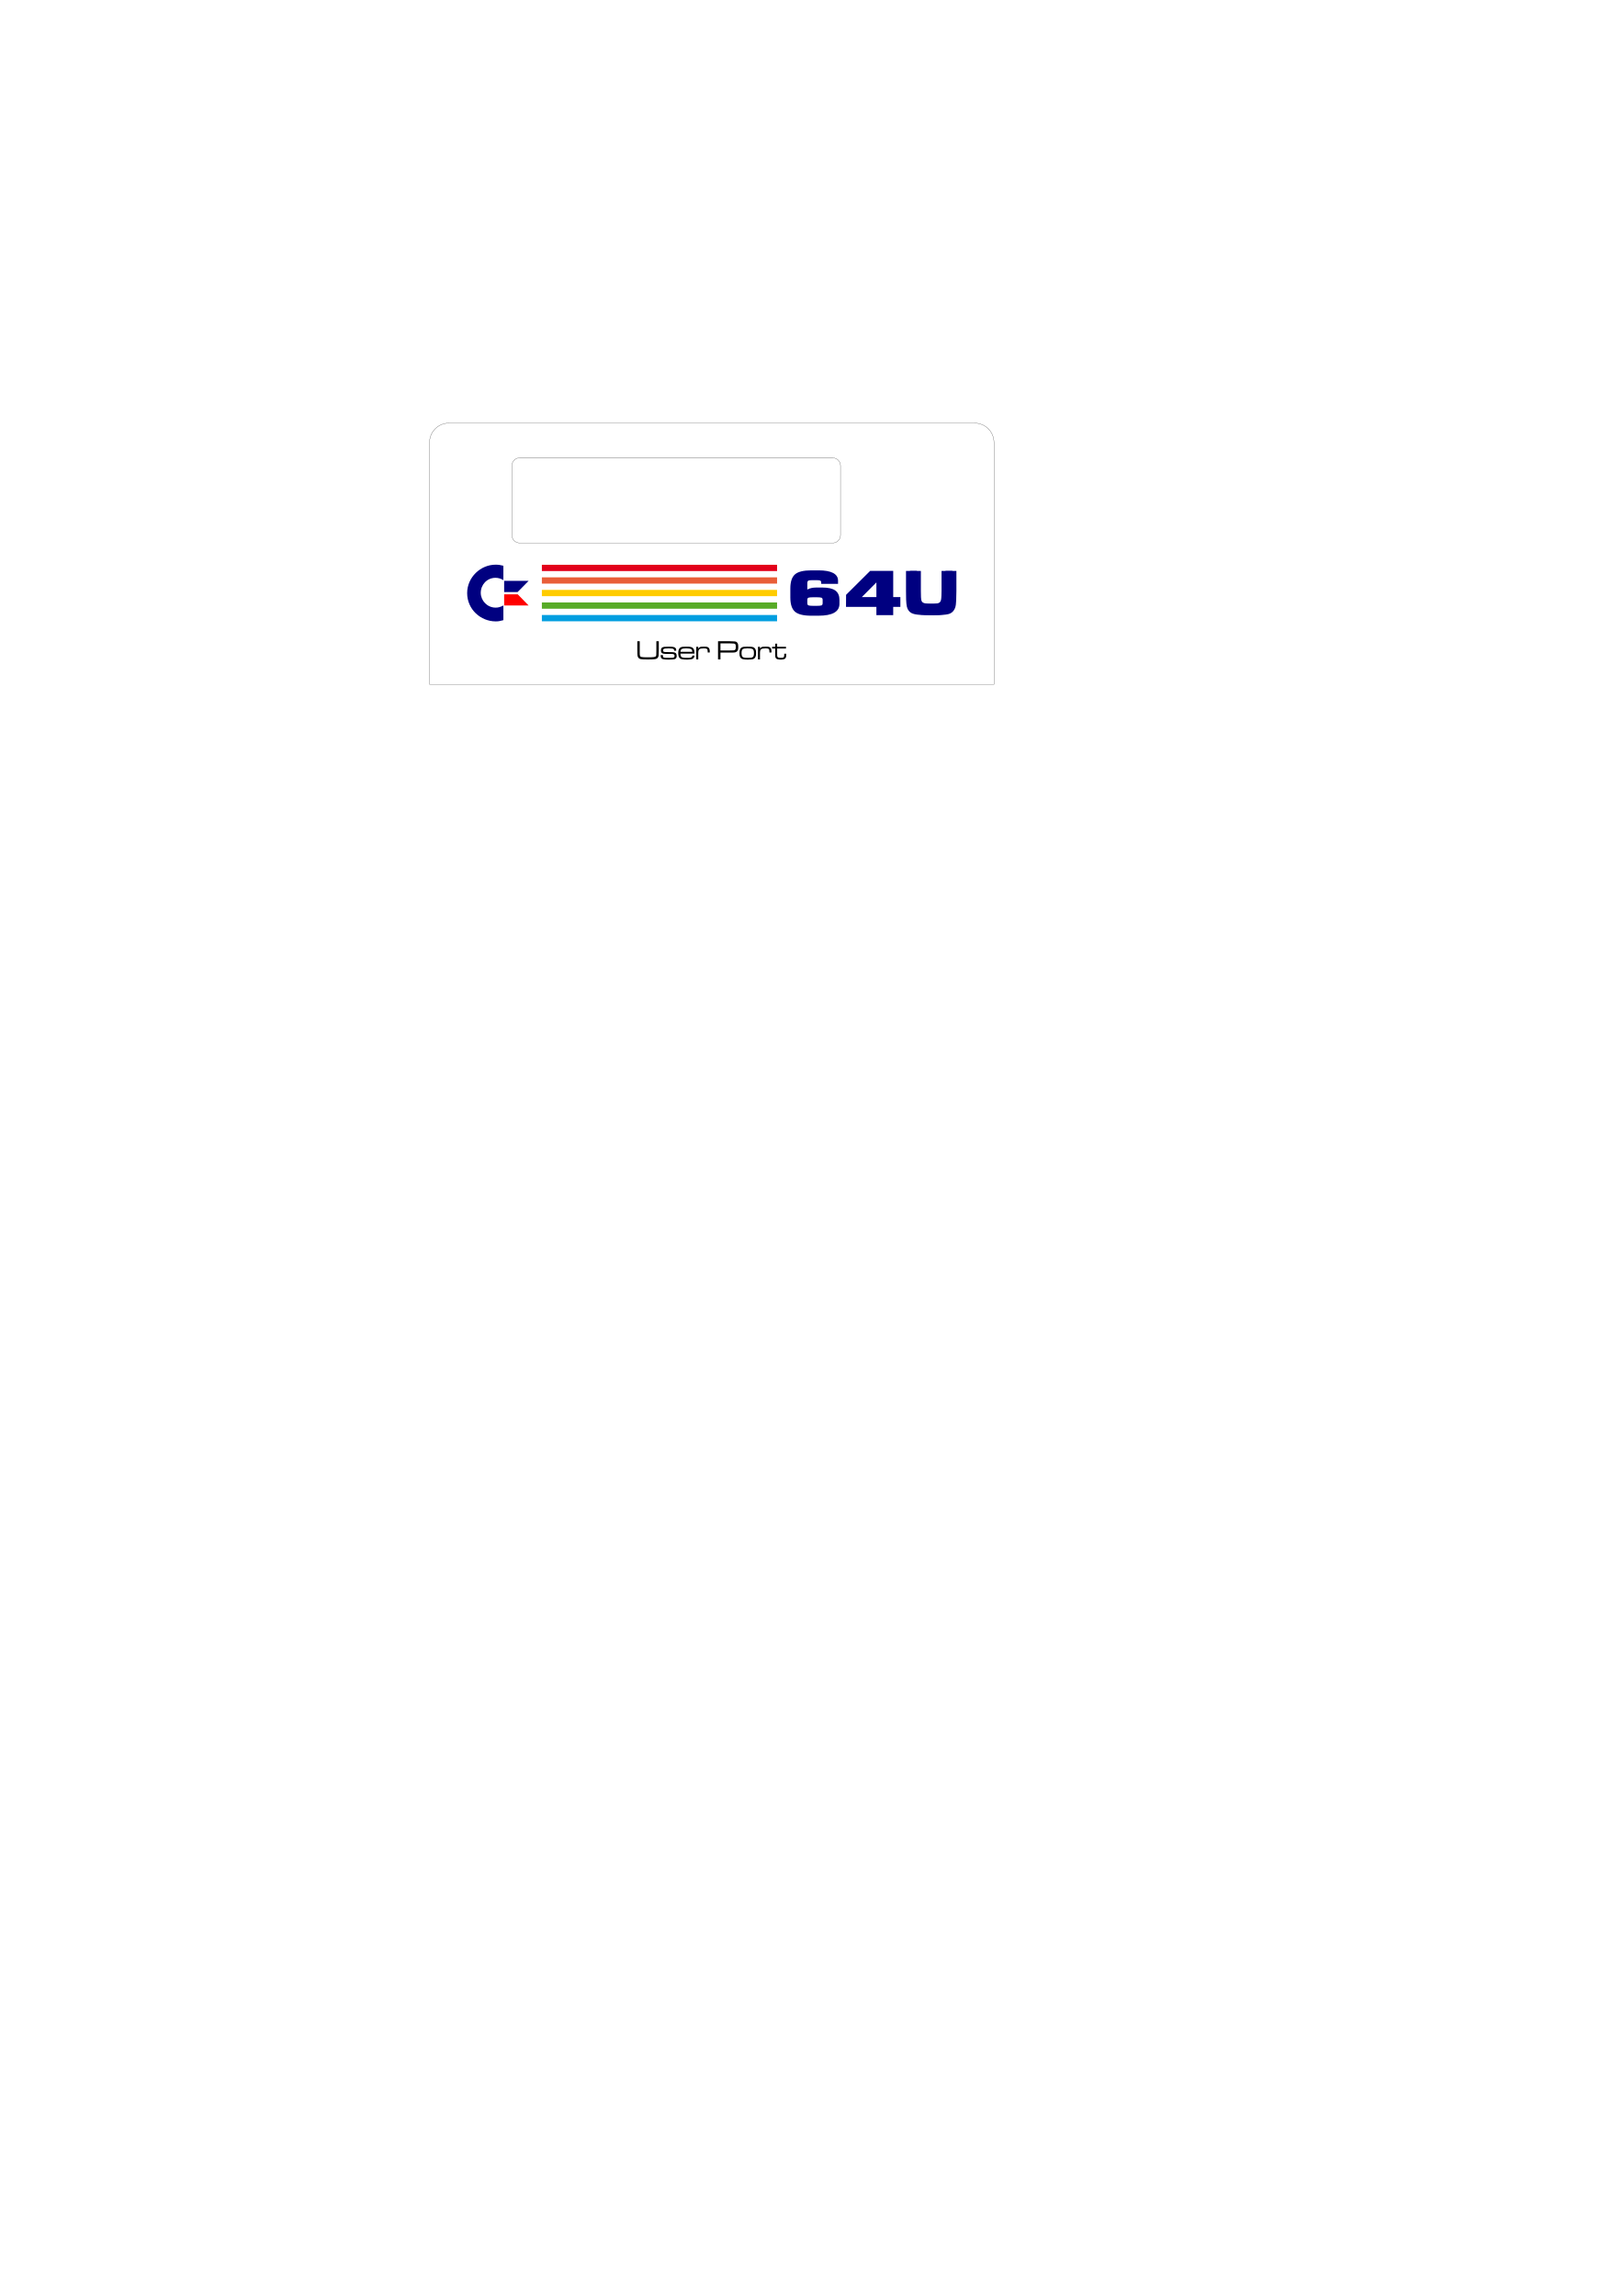
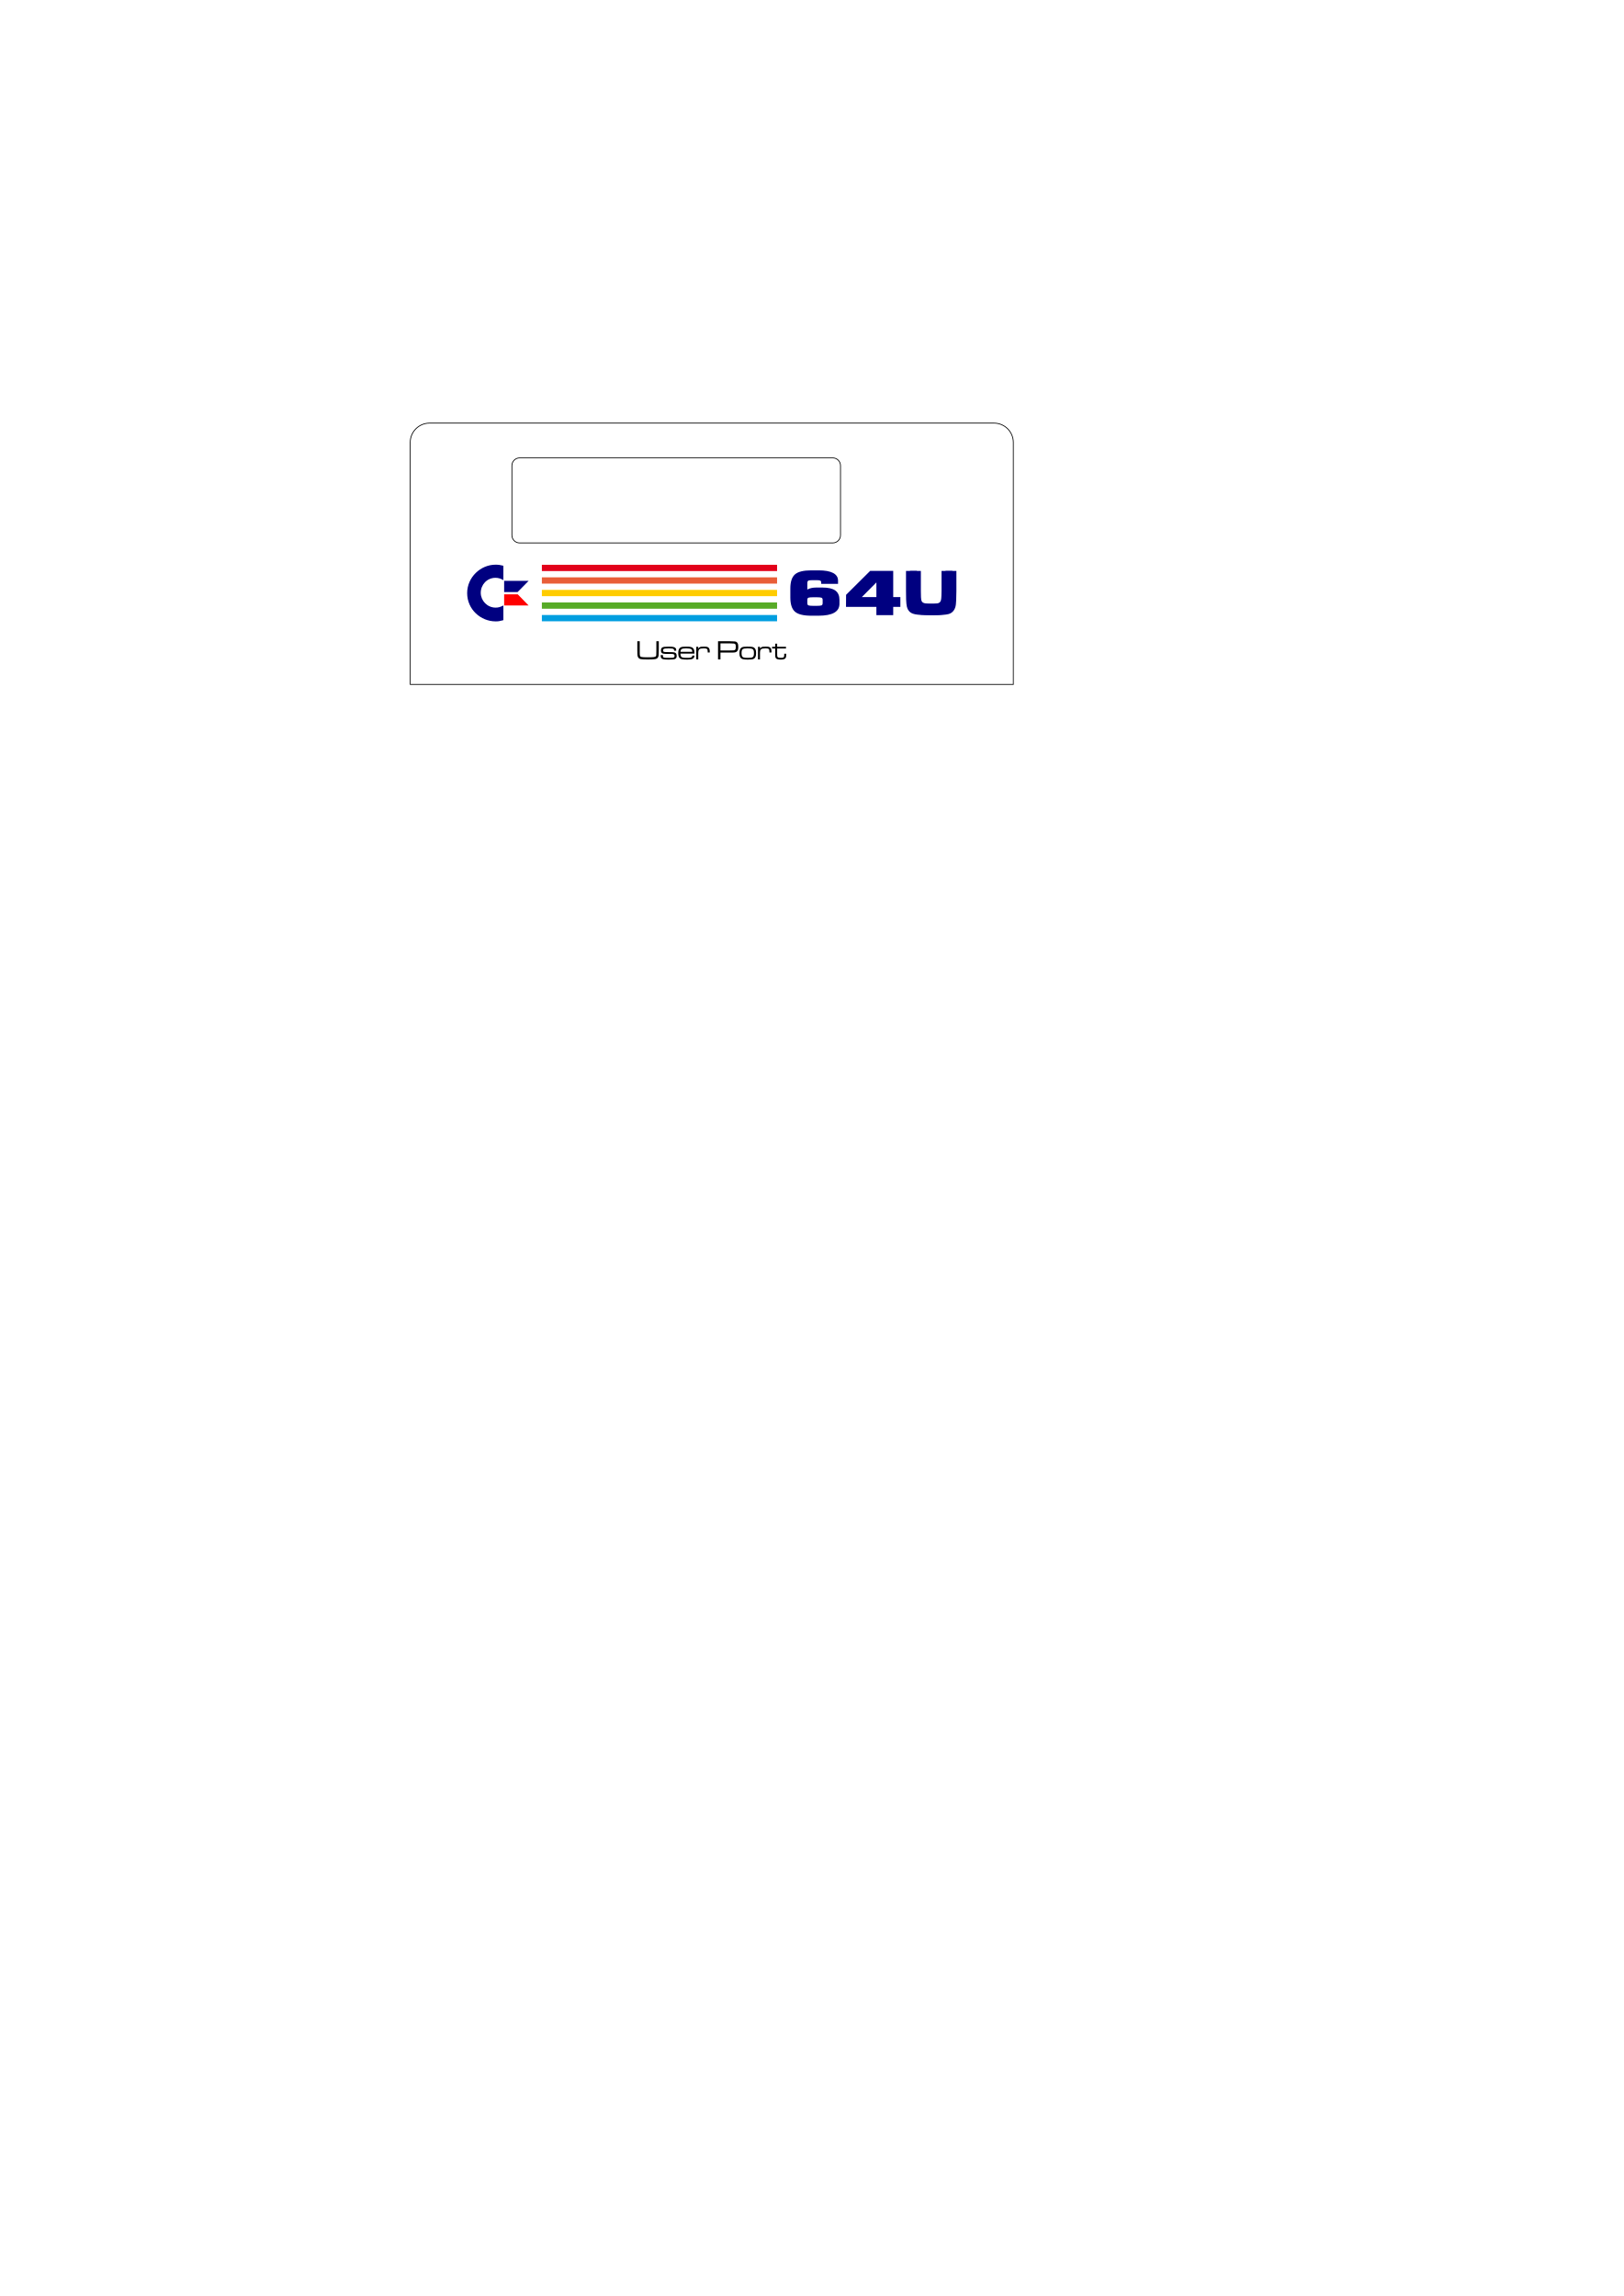
<svg xmlns="http://www.w3.org/2000/svg" viewBox="0 0 793.701 1122.52" width="793.701" height="1122.52" version="1.1" id="svg18">
  <defs id="defs4">
    <marker id="DistanceX" orient="auto" refX="0.0" refY="0.0" style="overflow:visible">
      <path d="M 3,-3 L -3,3 M 0,-5 L  0,5" style="stroke:#000000; stroke-width:0.5" id="path1" />
    </marker>
    <pattern id="Hatch" patternUnits="userSpaceOnUse" width="8" height="8" x="0" y="0">
      <path d="M8 4 l-4,4" stroke="#000000" stroke-width="0.25" linecap="square" id="path2" />
      <path d="M6 2 l-4,4" stroke="#000000" stroke-width="0.25" linecap="square" id="path3" />
      <path d="M4 0 l-4,4" stroke="#000000" stroke-width="0.25" linecap="square" id="path4" />
    </pattern>
    <symbol id="*Model_Space" />
    <symbol id="*Paper_Space" />
    <symbol id="*Paper_Space0" />
  </defs>
  <g id="g4" />
  <g id="g18">
-     <g id="g33">
-       <g id="g27">
-         <path style="fill:none;stroke:#000000;stroke-width:0.1;stroke-dasharray:none" d="m 250.229,261.666 c -6e-5,2.087 1.692,3.78 3.779,3.78 l 153.071,-1e-5 c 2.088,-1.7e-4 3.78,-1.692 3.78,-3.78 v -34.016 c -8e-5,-2.087 -1.692,-3.779 -3.78,-3.779 H 254.008 c -2.087,-7e-5 -3.779,1.692 -3.779,3.779 z" id="path5" />
-         <path style="fill:none;stroke:#000000;stroke-width:0.1;stroke-dasharray:none" d="m 209.977,334.611 h 275.905 l 2.2e-4,-118.299 c 2.1e-4,-5.219 -4.23,-9.449 -9.448,-9.449 H 219.426 c -5.219,-10e-6 -9.449,4.23 -9.449,9.449 z" id="path17" />
-       </g>
-       <g id="g32">
-         <g id="g30">
-           <g id="g13037" transform="matrix(3.779528,0,0,3.779528,-245.6579,-62.16308)">
-             <polygon transform="matrix(0.2645833,0,0,0.2645833,50.60586,-18.46108)" points="434.238,408.062 434.238,411.131 319.269,411.131 319.269,408.062 " id="polygon7" style="fill:#e2001a;fill-rule:evenodd" />
-             <polygon transform="matrix(0.2645833,0,0,0.2645833,50.60586,-18.46108)" points="434.238,414.2 434.238,417.269 319.269,417.269 319.269,414.2 " id="polygon9" style="fill:#e95e38;fill-rule:evenodd" />
-             <polygon transform="matrix(0.2645833,0,0,0.2645833,50.60586,-18.46108)" points="434.238,420.337 434.238,423.406 319.269,423.406 319.269,420.337 " id="polygon11" style="fill:#ffcc00;fill-rule:evenodd" />
-             <polygon transform="matrix(0.2645833,0,0,0.2645833,50.60586,-18.46108)" points="434.238,426.475 434.238,429.544 319.269,429.544 319.269,426.475 " id="polygon13" style="fill:#57ab27;fill-rule:evenodd" />
-             <polygon transform="matrix(0.2645833,0,0,0.2645833,50.60586,-18.46108)" points="434.238,432.613 434.238,435.682 319.269,435.682 319.269,432.613 " id="polygon15" style="fill:#009ee0;fill-rule:evenodd" />
-           </g>
-           <g id="g9431" transform="matrix(3.779528,0,0,3.779528,165.1467,229.1609)">
-             <path id="path13020" d="m 23.268,16.247 h -1.76 v 1.443 h 3.163 z" style="fill:#ff0000;stroke-width:0.265" />
-             <path id="path13018" d="m 24.671,14.508 h -3.163 v 1.443 h 1.74 z" style="fill:#000080;stroke-width:0.265" />
-             <path id="path12994" d="m 21.409,14.409 v -1.858 c -0.375,-0.099 -0.633,-0.139 -1.008,-0.139 -1.957,0 -3.677,1.641 -3.677,3.677 0,2.096 1.739,3.658 3.697,3.658 0.356,0 0.554,-0.04 0.988,-0.159 v -1.898 c -0.435,0.217 -0.652,0.276 -1.008,0.276 -1.087,0 -1.918,-0.909 -1.918,-1.917 0,-1.047 0.811,-1.938 1.898,-1.938 0.376,0 0.692,0.099 1.028,0.297 z" style="fill:#000080;stroke-width:0.265" />
-           </g>
-           <g id="g29">
-             <path id="path17-7" style="fill:#000080;stroke-width:1" d="m 402.125,294.86 v -1.576 c 0,-0.557 -0.184,-0.909 -0.551,-1.058 -0.365,-0.147 -1.16,-0.223 -2.381,-0.223 h -1.586 c -1.223,0 -2.023,0.069 -2.402,0.209 -0.381,0.137 -0.57,0.495 -0.57,1.071 v 1.576 c 0,0.597 0.189,0.969 0.57,1.116 0.379,0.148 1.18,0.224 2.402,0.224 h 1.586 c 1.248,0 2.049,-0.075 2.402,-0.224 0.352,-0.146 0.53,-0.518 0.53,-1.115 z m 26.276,-2.946 v -7.171 l -7.123,7.171 z m 11.72,4.791 h -3.5 v 4.048 h -8.221 v -4.048 h -14.857 l 0.041,-5.892 11.764,-11.696 h 11.273 v 12.797 h 3.5 z m -29.775,-1.517 c 0,3.889 -3.418,5.833 -10.258,5.833 h -3.5 c -3.854,0 -6.525,-0.666 -8.018,-1.993 -1.494,-1.33 -2.238,-3.632 -2.238,-6.906 v -4.404 c 0,-3.254 0.744,-5.545 2.238,-6.875 1.492,-1.33 4.164,-1.994 8.018,-1.994 h 3.5 c 3.176,0 5.564,0.426 7.164,1.28 1.602,0.854 2.402,2.103 2.402,3.75 v 1.578 h -8.223 v -0.565 c 0,-0.516 -0.148,-0.854 -0.447,-1.013 -0.299,-0.158 -0.896,-0.239 -1.791,-0.239 h -1.955 c -1.111,0 -1.824,0.09 -2.135,0.269 -0.313,0.178 -0.469,0.604 -0.469,1.279 v 3.034 c 1.193,-0.654 2.672,-0.98 4.438,-0.98 h 2.889 c 2.904,0 5.027,0.491 6.371,1.472 1.342,0.982 2.014,2.496 2.014,4.539 z" />
-             <g id="g28">
-               <path d="m 488.801,252.911 v 8.874 c 0.029,3.122 0.029,3.122 0.058,3.758 0.145,2.833 0.462,4.018 1.416,5.001 1.445,1.532 3.758,1.937 11.129,1.937 4.48,0 6.417,-0.116 8.151,-0.462 2.197,-0.462 3.671,-1.994 3.989,-4.191 0.173,-1.359 0.202,-1.677 0.289,-6.041 v -8.874 h -5.868 v 8.874 c 0,0.405 -0.029,1.33 -0.058,1.994 -0.087,1.821 -0.231,2.341 -0.694,2.833 -0.636,0.694 -1.85,0.867 -5.897,0.867 -5.001,0 -6.128,-0.318 -6.446,-1.85 -0.145,-0.78 -0.145,-0.809 -0.202,-3.844 v -8.874 z" id="text19" style="font-weight:bold;font-size:28.906px;line-height:1;font-family:'Microgramma D Extended';-inkscape-font-specification:'Microgramma D Extended Bold';font-variant-ligatures:none;text-align:center;letter-spacing:0px;word-spacing:0px;text-anchor:middle;fill:#000080" transform="scale(0.9060512,1.10369)" aria-label="U" />
-               <path d="m 490.949,252.911 v 8.874 c 0.029,3.122 0.029,3.122 0.058,3.758 0.145,2.833 0.462,4.018 1.416,5.001 1.445,1.532 3.758,1.937 11.129,1.937 4.48,0 6.417,-0.116 8.151,-0.462 2.197,-0.462 3.671,-1.994 3.989,-4.191 0.173,-1.359 0.202,-1.677 0.289,-6.041 v -8.874 h -5.868 v 8.874 c 0,0.405 -0.029,1.33 -0.058,1.994 -0.087,1.821 -0.231,2.341 -0.694,2.833 -0.636,0.694 -1.85,0.867 -5.897,0.867 -5.001,0 -6.128,-0.318 -6.446,-1.85 -0.145,-0.78 -0.145,-0.809 -0.202,-3.844 v -8.874 z" id="text19-4" style="font-weight:bold;font-size:28.906px;line-height:1;font-family:'Microgramma D Extended';-inkscape-font-specification:'Microgramma D Extended Bold';font-variant-ligatures:none;text-align:center;letter-spacing:0px;word-spacing:0px;text-anchor:middle;fill:#000080" transform="scale(0.9060512,1.10369)" aria-label="U" />
+     <g id="g3">
+       <g id="g2">
+         <g id="g32">
+           <g id="g30">
+             <g id="g13037" transform="matrix(3.779528,0,0,3.779528,-245.6579,-62.16308)">
+               <polygon transform="matrix(0.2645833,0,0,0.2645833,50.60586,-18.46108)" points="319.269,411.131 319.269,408.062 434.238,408.062 434.238,411.131 " id="polygon7" style="fill:#e2001a;fill-rule:evenodd" />
+               <polygon transform="matrix(0.2645833,0,0,0.2645833,50.60586,-18.46108)" points="319.269,417.269 319.269,414.2 434.238,414.2 434.238,417.269 " id="polygon9" style="fill:#e95e38;fill-rule:evenodd" />
+               <polygon transform="matrix(0.2645833,0,0,0.2645833,50.60586,-18.46108)" points="319.269,423.406 319.269,420.337 434.238,420.337 434.238,423.406 " id="polygon11" style="fill:#ffcc00;fill-rule:evenodd" />
+               <polygon transform="matrix(0.2645833,0,0,0.2645833,50.60586,-18.46108)" points="319.269,429.544 319.269,426.475 434.238,426.475 434.238,429.544 " id="polygon13" style="fill:#57ab27;fill-rule:evenodd" />
+               <polygon transform="matrix(0.2645833,0,0,0.2645833,50.60586,-18.46108)" points="319.269,435.682 319.269,432.613 434.238,432.613 434.238,435.682 " id="polygon15" style="fill:#009ee0;fill-rule:evenodd" />
+             </g>
+             <g id="g9431" transform="matrix(3.779528,0,0,3.779528,165.1467,229.1609)">
+               <path id="path13020" d="m 23.268,16.247 h -1.76 v 1.443 h 3.163 z" style="fill:#ff0000;stroke-width:0.265" />
+               <path id="path13018" d="m 24.671,14.508 h -3.163 v 1.443 h 1.74 z" style="fill:#000080;stroke-width:0.265" />
+               <path id="path12994" d="m 21.409,14.409 v -1.858 c -0.375,-0.099 -0.633,-0.139 -1.008,-0.139 -1.957,0 -3.677,1.641 -3.677,3.677 0,2.096 1.739,3.658 3.697,3.658 0.356,0 0.554,-0.04 0.988,-0.159 v -1.898 c -0.435,0.217 -0.652,0.276 -1.008,0.276 -1.087,0 -1.918,-0.909 -1.918,-1.917 0,-1.047 0.811,-1.938 1.898,-1.938 0.376,0 0.692,0.099 1.028,0.297 z" style="fill:#000080;stroke-width:0.265" />
+             </g>
+             <g id="g29">
+               <path id="path17-7" style="fill:#000080;stroke-width:1" d="m 402.125,294.86 v -1.576 c 0,-0.557 -0.184,-0.909 -0.551,-1.058 -0.365,-0.147 -1.16,-0.223 -2.381,-0.223 h -1.586 c -1.223,0 -2.023,0.069 -2.402,0.209 -0.381,0.137 -0.57,0.495 -0.57,1.071 v 1.576 c 0,0.597 0.189,0.969 0.57,1.116 0.379,0.148 1.18,0.224 2.402,0.224 h 1.586 c 1.248,0 2.049,-0.075 2.402,-0.224 0.352,-0.146 0.53,-0.518 0.53,-1.115 z m 26.276,-2.946 v -7.171 l -7.123,7.171 z m 11.72,4.791 h -3.5 v 4.048 h -8.221 v -4.048 h -14.857 l 0.041,-5.892 11.764,-11.696 h 11.273 v 12.797 h 3.5 z m -29.775,-1.517 c 0,3.889 -3.418,5.833 -10.258,5.833 h -3.5 c -3.854,0 -6.525,-0.666 -8.018,-1.993 -1.494,-1.33 -2.238,-3.632 -2.238,-6.906 v -4.404 c 0,-3.254 0.744,-5.545 2.238,-6.875 1.492,-1.33 4.164,-1.994 8.018,-1.994 h 3.5 c 3.176,0 5.564,0.426 7.164,1.28 1.602,0.854 2.402,2.103 2.402,3.75 v 1.578 h -8.223 v -0.565 c 0,-0.516 -0.148,-0.854 -0.447,-1.013 -0.299,-0.158 -0.896,-0.239 -1.791,-0.239 h -1.955 c -1.111,0 -1.824,0.09 -2.135,0.269 -0.313,0.178 -0.469,0.604 -0.469,1.279 v 3.034 c 1.193,-0.654 2.672,-0.98 4.438,-0.98 h 2.889 c 2.904,0 5.027,0.491 6.371,1.472 1.342,0.982 2.014,2.496 2.014,4.539 z" />
+               <g id="g28">
+                 <path d="m 488.801,252.911 v 8.874 c 0.029,3.122 0.029,3.122 0.058,3.758 0.145,2.833 0.462,4.018 1.416,5.001 1.445,1.532 3.758,1.937 11.129,1.937 4.48,0 6.417,-0.116 8.151,-0.462 2.197,-0.462 3.671,-1.994 3.989,-4.191 0.173,-1.359 0.202,-1.677 0.289,-6.041 v -8.874 h -5.868 v 8.874 c 0,0.405 -0.029,1.33 -0.058,1.994 -0.087,1.821 -0.231,2.341 -0.694,2.833 -0.636,0.694 -1.85,0.867 -5.897,0.867 -5.001,0 -6.128,-0.318 -6.446,-1.85 -0.145,-0.78 -0.145,-0.809 -0.202,-3.844 v -8.874 z" id="text19" style="font-weight:bold;font-size:28.906px;line-height:1;font-family:'Microgramma D Extended';-inkscape-font-specification:'Microgramma D Extended Bold';font-variant-ligatures:none;text-align:center;letter-spacing:0px;word-spacing:0px;text-anchor:middle;fill:#000080" transform="scale(0.9060512,1.10369)" aria-label="U" />
+                 <path d="m 490.949,252.911 v 8.874 c 0.029,3.122 0.029,3.122 0.058,3.758 0.145,2.833 0.462,4.018 1.416,5.001 1.445,1.532 3.758,1.937 11.129,1.937 4.48,0 6.417,-0.116 8.151,-0.462 2.197,-0.462 3.671,-1.994 3.989,-4.191 0.173,-1.359 0.202,-1.677 0.289,-6.041 v -8.874 h -5.868 v 8.874 c 0,0.405 -0.029,1.33 -0.058,1.994 -0.087,1.821 -0.231,2.341 -0.694,2.833 -0.636,0.694 -1.85,0.867 -5.897,0.867 -5.001,0 -6.128,-0.318 -6.446,-1.85 -0.145,-0.78 -0.145,-0.809 -0.202,-3.844 v -8.874 z" id="text19-4" style="font-weight:bold;font-size:28.906px;line-height:1;font-family:'Microgramma D Extended';-inkscape-font-specification:'Microgramma D Extended Bold';font-variant-ligatures:none;text-align:center;letter-spacing:0px;word-spacing:0px;text-anchor:middle;fill:#000080" transform="scale(0.9060512,1.10369)" aria-label="U" />
+               </g>
            </g>
          </g>
+           <g id="g31">
+             <path d="m 311.537,313.503 v 4.373 c 0.013,1.907 0.027,2.067 0.093,2.613 0.107,0.907 0.68,1.573 1.507,1.747 0.613,0.12 1.813,0.187 3.653,0.187 1.453,0 2.96,-0.08 3.56,-0.187 0.973,-0.187 1.52,-0.827 1.613,-1.907 0.053,-0.547 0.053,-0.613 0.067,-2.453 v -4.373 h -1.187 v 4.373 c -0.013,2.56 -0.027,2.707 -0.28,3 -0.32,0.373 -1.187,0.48 -4.04,0.48 -1.507,0 -2.493,-0.053 -2.947,-0.16 -0.747,-0.187 -0.853,-0.453 -0.853,-2.147 v -1.173 -4.373 z m 11.44,6.747 v 0.32 c 0,0.76 0.147,1.147 0.573,1.453 0.467,0.347 1.307,0.453 3.413,0.453 1.76,0 2.653,-0.093 3.093,-0.333 0.507,-0.28 0.733,-0.733 0.733,-1.493 0,-1.213 -0.573,-1.747 -1.987,-1.8 -0.64,-0.027 -2.427,-0.067 -2.84,-0.053 -1.48,0.027 -1.84,-0.133 -1.84,-0.813 0,-0.32 0.093,-0.547 0.28,-0.68 0.28,-0.213 1.093,-0.307 2.467,-0.307 1.467,0 2.2,0.107 2.467,0.387 0.147,0.133 0.187,0.293 0.187,0.747 h 1.04 c 0,-0.733 -0.053,-0.933 -0.28,-1.213 -0.453,-0.587 -1.293,-0.773 -3.373,-0.773 -1.813,0 -2.733,0.12 -3.173,0.4 -0.44,0.293 -0.653,0.76 -0.653,1.427 0,1.24 0.573,1.68 2.2,1.707 2.36,0.027 2.56,0.027 2.827,0.027 1.24,-0.013 1.64,0.227 1.64,0.96 0,0.307 -0.08,0.52 -0.267,0.667 -0.293,0.24 -0.773,0.293 -2.48,0.293 -2.773,0 -2.987,-0.08 -2.973,-1.2 l -0.013,-0.173 z m 15.453,0.24 c -0.04,0.4 -0.067,0.507 -0.227,0.667 -0.32,0.36 -0.867,0.467 -2.267,0.467 -1.853,0 -2.52,-0.12 -2.893,-0.507 -0.293,-0.307 -0.427,-0.787 -0.453,-1.587 h 6.88 c -0.027,-1.467 -0.16,-2.027 -0.627,-2.573 -0.573,-0.64 -1.307,-0.813 -3.44,-0.813 -1.493,0 -2.2,0.093 -2.707,0.373 -0.8,0.44 -1.16,1.307 -1.16,2.813 0,1.267 0.293,2.12 0.88,2.573 0.547,0.427 1.493,0.573 3.627,0.573 2.507,0 3.373,-0.507 3.413,-1.987 z m -5.813,-1.8 c 0.107,-1.373 0.627,-1.693 2.76,-1.693 2.4,0 3,0.333 3.013,1.693 z m 7.733,-2.467 v 6.173 h 0.973 v -2.853 c 0,-2.173 0.413,-2.547 2.76,-2.547 1.52,0 1.853,0.28 1.853,1.56 v 0.44 h 1 v -0.64 c 0,-0.8 -0.213,-1.387 -0.627,-1.747 -0.413,-0.36 -0.907,-0.467 -2.12,-0.467 -1.173,0 -1.693,0.053 -2.067,0.24 -0.333,0.16 -0.573,0.373 -0.733,0.667 h -0.067 v -0.827 z m 10.64,6.173 h 1.187 v -3.347 h 4.44 c 0.88,0 1.4,0 1.56,-0.013 1.173,-0.027 1.56,-0.133 2.04,-0.547 0.48,-0.4 0.667,-1.04 0.667,-2.24 0,-1.213 -0.213,-1.88 -0.72,-2.267 -0.547,-0.413 -0.547,-0.413 -3.547,-0.48 h -5.627 z m 1.187,-4.387 v -3.467 h 4.44 c 2.227,0.04 2.36,0.067 2.72,0.333 0.267,0.2 0.333,0.493 0.333,1.413 0,0.84 -0.093,1.173 -0.36,1.4 -0.36,0.293 -0.533,0.32 -2.693,0.32 z m 13.067,-1.867 c -1.4,0 -2.093,0.093 -2.6,0.36 -0.813,0.427 -1.187,1.307 -1.187,2.773 0,1.52 0.307,2.307 1.093,2.76 0.56,0.333 1.32,0.44 3.133,0.44 1.573,0 2.267,-0.093 2.8,-0.4 0.773,-0.44 1.107,-1.28 1.107,-2.773 0,-1.44 -0.307,-2.24 -1.053,-2.72 -0.533,-0.333 -1.293,-0.44 -3.293,-0.44 z m 0.16,0.853 c 1.253,0 1.92,0.067 2.293,0.24 0.627,0.28 0.853,0.827 0.853,2.04 0,1.08 -0.16,1.627 -0.56,1.947 -0.4,0.307 -0.947,0.4 -2.387,0.4 -1.147,0 -1.733,-0.053 -2.133,-0.2 -0.72,-0.253 -0.973,-0.8 -0.973,-2.08 0,-1.987 0.44,-2.347 2.907,-2.347 z m 5.12,-0.773 v 6.173 h 0.973 v -2.853 c 0,-2.173 0.413,-2.547 2.76,-2.547 1.52,0 1.853,0.28 1.853,1.56 v 0.44 h 1 v -0.64 c 0,-0.8 -0.213,-1.387 -0.627,-1.747 -0.413,-0.36 -0.907,-0.467 -2.12,-0.467 -1.173,0 -1.693,0.053 -2.067,0.24 -0.333,0.16 -0.573,0.373 -0.733,0.667 h -0.067 v -0.827 z m 8.4,-1.533 v 1.533 h -1.52 v 0.84 h 1.52 v 2.987 c 0,0.973 0.08,1.36 0.347,1.733 0.36,0.493 1.067,0.693 2.387,0.693 1.307,0 1.973,-0.213 2.333,-0.76 0.253,-0.373 0.333,-0.773 0.333,-1.733 v -0.387 h -0.973 v 0.387 c 0,0.76 -0.04,0.987 -0.187,1.213 -0.213,0.333 -0.547,0.427 -1.413,0.427 -0.933,0 -1.373,-0.12 -1.627,-0.427 -0.2,-0.253 -0.2,-0.293 -0.227,-1.467 v -2.667 h 4.32 v -0.84 h -4.32 v -1.533 z" id="text21" style="font-weight:500;font-size:13.333px;line-height:1;font-family:'Microgramma D Extended';-inkscape-font-specification:'Microgramma D Extended, Medium';font-variant-ligatures:none;text-align:center;letter-spacing:0px;word-spacing:0px;text-anchor:middle" aria-label="User Port" />
+           </g>
        </g>
-         <g id="g31">
-           <path d="m 311.537,313.503 v 4.373 c 0.013,1.907 0.027,2.067 0.093,2.613 0.107,0.907 0.68,1.573 1.507,1.747 0.613,0.12 1.813,0.187 3.653,0.187 1.453,0 2.96,-0.08 3.56,-0.187 0.973,-0.187 1.52,-0.827 1.613,-1.907 0.053,-0.547 0.053,-0.613 0.067,-2.453 v -4.373 h -1.187 v 4.373 c -0.013,2.56 -0.027,2.707 -0.28,3 -0.32,0.373 -1.187,0.48 -4.04,0.48 -1.507,0 -2.493,-0.053 -2.947,-0.16 -0.747,-0.187 -0.853,-0.453 -0.853,-2.147 v -1.173 -4.373 z m 11.44,6.747 v 0.32 c 0,0.76 0.147,1.147 0.573,1.453 0.467,0.347 1.307,0.453 3.413,0.453 1.76,0 2.653,-0.093 3.093,-0.333 0.507,-0.28 0.733,-0.733 0.733,-1.493 0,-1.213 -0.573,-1.747 -1.987,-1.8 -0.64,-0.027 -2.427,-0.067 -2.84,-0.053 -1.48,0.027 -1.84,-0.133 -1.84,-0.813 0,-0.32 0.093,-0.547 0.28,-0.68 0.28,-0.213 1.093,-0.307 2.467,-0.307 1.467,0 2.2,0.107 2.467,0.387 0.147,0.133 0.187,0.293 0.187,0.747 h 1.04 c 0,-0.733 -0.053,-0.933 -0.28,-1.213 -0.453,-0.587 -1.293,-0.773 -3.373,-0.773 -1.813,0 -2.733,0.12 -3.173,0.4 -0.44,0.293 -0.653,0.76 -0.653,1.427 0,1.24 0.573,1.68 2.2,1.707 2.36,0.027 2.56,0.027 2.827,0.027 1.24,-0.013 1.64,0.227 1.64,0.96 0,0.307 -0.08,0.52 -0.267,0.667 -0.293,0.24 -0.773,0.293 -2.48,0.293 -2.773,0 -2.987,-0.08 -2.973,-1.2 l -0.013,-0.173 z m 15.453,0.24 c -0.04,0.4 -0.067,0.507 -0.227,0.667 -0.32,0.36 -0.867,0.467 -2.267,0.467 -1.853,0 -2.52,-0.12 -2.893,-0.507 -0.293,-0.307 -0.427,-0.787 -0.453,-1.587 h 6.88 c -0.027,-1.467 -0.16,-2.027 -0.627,-2.573 -0.573,-0.64 -1.307,-0.813 -3.44,-0.813 -1.493,0 -2.2,0.093 -2.707,0.373 -0.8,0.44 -1.16,1.307 -1.16,2.813 0,1.267 0.293,2.12 0.88,2.573 0.547,0.427 1.493,0.573 3.627,0.573 2.507,0 3.373,-0.507 3.413,-1.987 z m -5.813,-1.8 c 0.107,-1.373 0.627,-1.693 2.76,-1.693 2.4,0 3,0.333 3.013,1.693 z m 7.733,-2.467 v 6.173 h 0.973 v -2.853 c 0,-2.173 0.413,-2.547 2.76,-2.547 1.52,0 1.853,0.28 1.853,1.56 v 0.44 h 1 v -0.64 c 0,-0.8 -0.213,-1.387 -0.627,-1.747 -0.413,-0.36 -0.907,-0.467 -2.12,-0.467 -1.173,0 -1.693,0.053 -2.067,0.24 -0.333,0.16 -0.573,0.373 -0.733,0.667 h -0.067 v -0.827 z m 10.64,6.173 h 1.187 v -3.347 h 4.44 c 0.88,0 1.4,0 1.56,-0.013 1.173,-0.027 1.56,-0.133 2.04,-0.547 0.48,-0.4 0.667,-1.04 0.667,-2.24 0,-1.213 -0.213,-1.88 -0.72,-2.267 -0.547,-0.413 -0.547,-0.413 -3.547,-0.48 h -5.627 z m 1.187,-4.387 v -3.467 h 4.44 c 2.227,0.04 2.36,0.067 2.72,0.333 0.267,0.2 0.333,0.493 0.333,1.413 0,0.84 -0.093,1.173 -0.36,1.4 -0.36,0.293 -0.533,0.32 -2.693,0.32 z m 13.067,-1.867 c -1.4,0 -2.093,0.093 -2.6,0.36 -0.813,0.427 -1.187,1.307 -1.187,2.773 0,1.52 0.307,2.307 1.093,2.76 0.56,0.333 1.32,0.44 3.133,0.44 1.573,0 2.267,-0.093 2.8,-0.4 0.773,-0.44 1.107,-1.28 1.107,-2.773 0,-1.44 -0.307,-2.24 -1.053,-2.72 -0.533,-0.333 -1.293,-0.44 -3.293,-0.44 z m 0.16,0.853 c 1.253,0 1.92,0.067 2.293,0.24 0.627,0.28 0.853,0.827 0.853,2.04 0,1.08 -0.16,1.627 -0.56,1.947 -0.4,0.307 -0.947,0.4 -2.387,0.4 -1.147,0 -1.733,-0.053 -2.133,-0.2 -0.72,-0.253 -0.973,-0.8 -0.973,-2.08 0,-1.987 0.44,-2.347 2.907,-2.347 z m 5.12,-0.773 v 6.173 h 0.973 v -2.853 c 0,-2.173 0.413,-2.547 2.76,-2.547 1.52,0 1.853,0.28 1.853,1.56 v 0.44 h 1 v -0.64 c 0,-0.8 -0.213,-1.387 -0.627,-1.747 -0.413,-0.36 -0.907,-0.467 -2.12,-0.467 -1.173,0 -1.693,0.053 -2.067,0.24 -0.333,0.16 -0.573,0.373 -0.733,0.667 h -0.067 v -0.827 z m 8.4,-1.533 v 1.533 h -1.52 v 0.84 h 1.52 v 2.987 c 0,0.973 0.08,1.36 0.347,1.733 0.36,0.493 1.067,0.693 2.387,0.693 1.307,0 1.973,-0.213 2.333,-0.76 0.253,-0.373 0.333,-0.773 0.333,-1.733 v -0.387 h -0.973 v 0.387 c 0,0.76 -0.04,0.987 -0.187,1.213 -0.213,0.333 -0.547,0.427 -1.413,0.427 -0.933,0 -1.373,-0.12 -1.627,-0.427 -0.2,-0.253 -0.2,-0.293 -0.227,-1.467 v -2.667 h 4.32 v -0.84 h -4.32 v -1.533 z" id="text21" style="font-weight:500;font-size:13.333px;line-height:1;font-family:'Microgramma D Extended';-inkscape-font-specification:'Microgramma D Extended, Medium';font-variant-ligatures:none;text-align:center;letter-spacing:0px;word-spacing:0px;text-anchor:middle" aria-label="User Port" />
+         <g id="g1" transform="translate(100.0282,-147.6375)">
+           <path d="m 153.98,371.508 h 153.071 c 2.087,-1.4e-4 3.779,1.692 3.779,3.779 v 34.016 c 2.2e-4,2.087 -1.692,3.78 -3.779,3.78 H 153.98 c -2.087,-2.4e-4 -3.78,-1.692 -3.779,-3.78 v -34.016 c -2.5e-4,-2.087 1.692,-3.779 3.779,-3.779 z" style="fill:none;stroke:#000000;stroke-width:0.378;stroke-dasharray:none" id="path12" />
+           <path style="fill:none;stroke:#000000;stroke-width:0.378;stroke-dasharray:none" d="m 100.5,482.248 h 294.803 l -6e-5,-118.299 c -7e-5,-5.219 -4.23,-9.449 -9.449,-9.449 H 109.949 c -5.219,-8e-5 -9.449,4.23 -9.449,9.449 z" id="path17-4" />
        </g>
      </g>
    </g>
  </g>
</svg>
